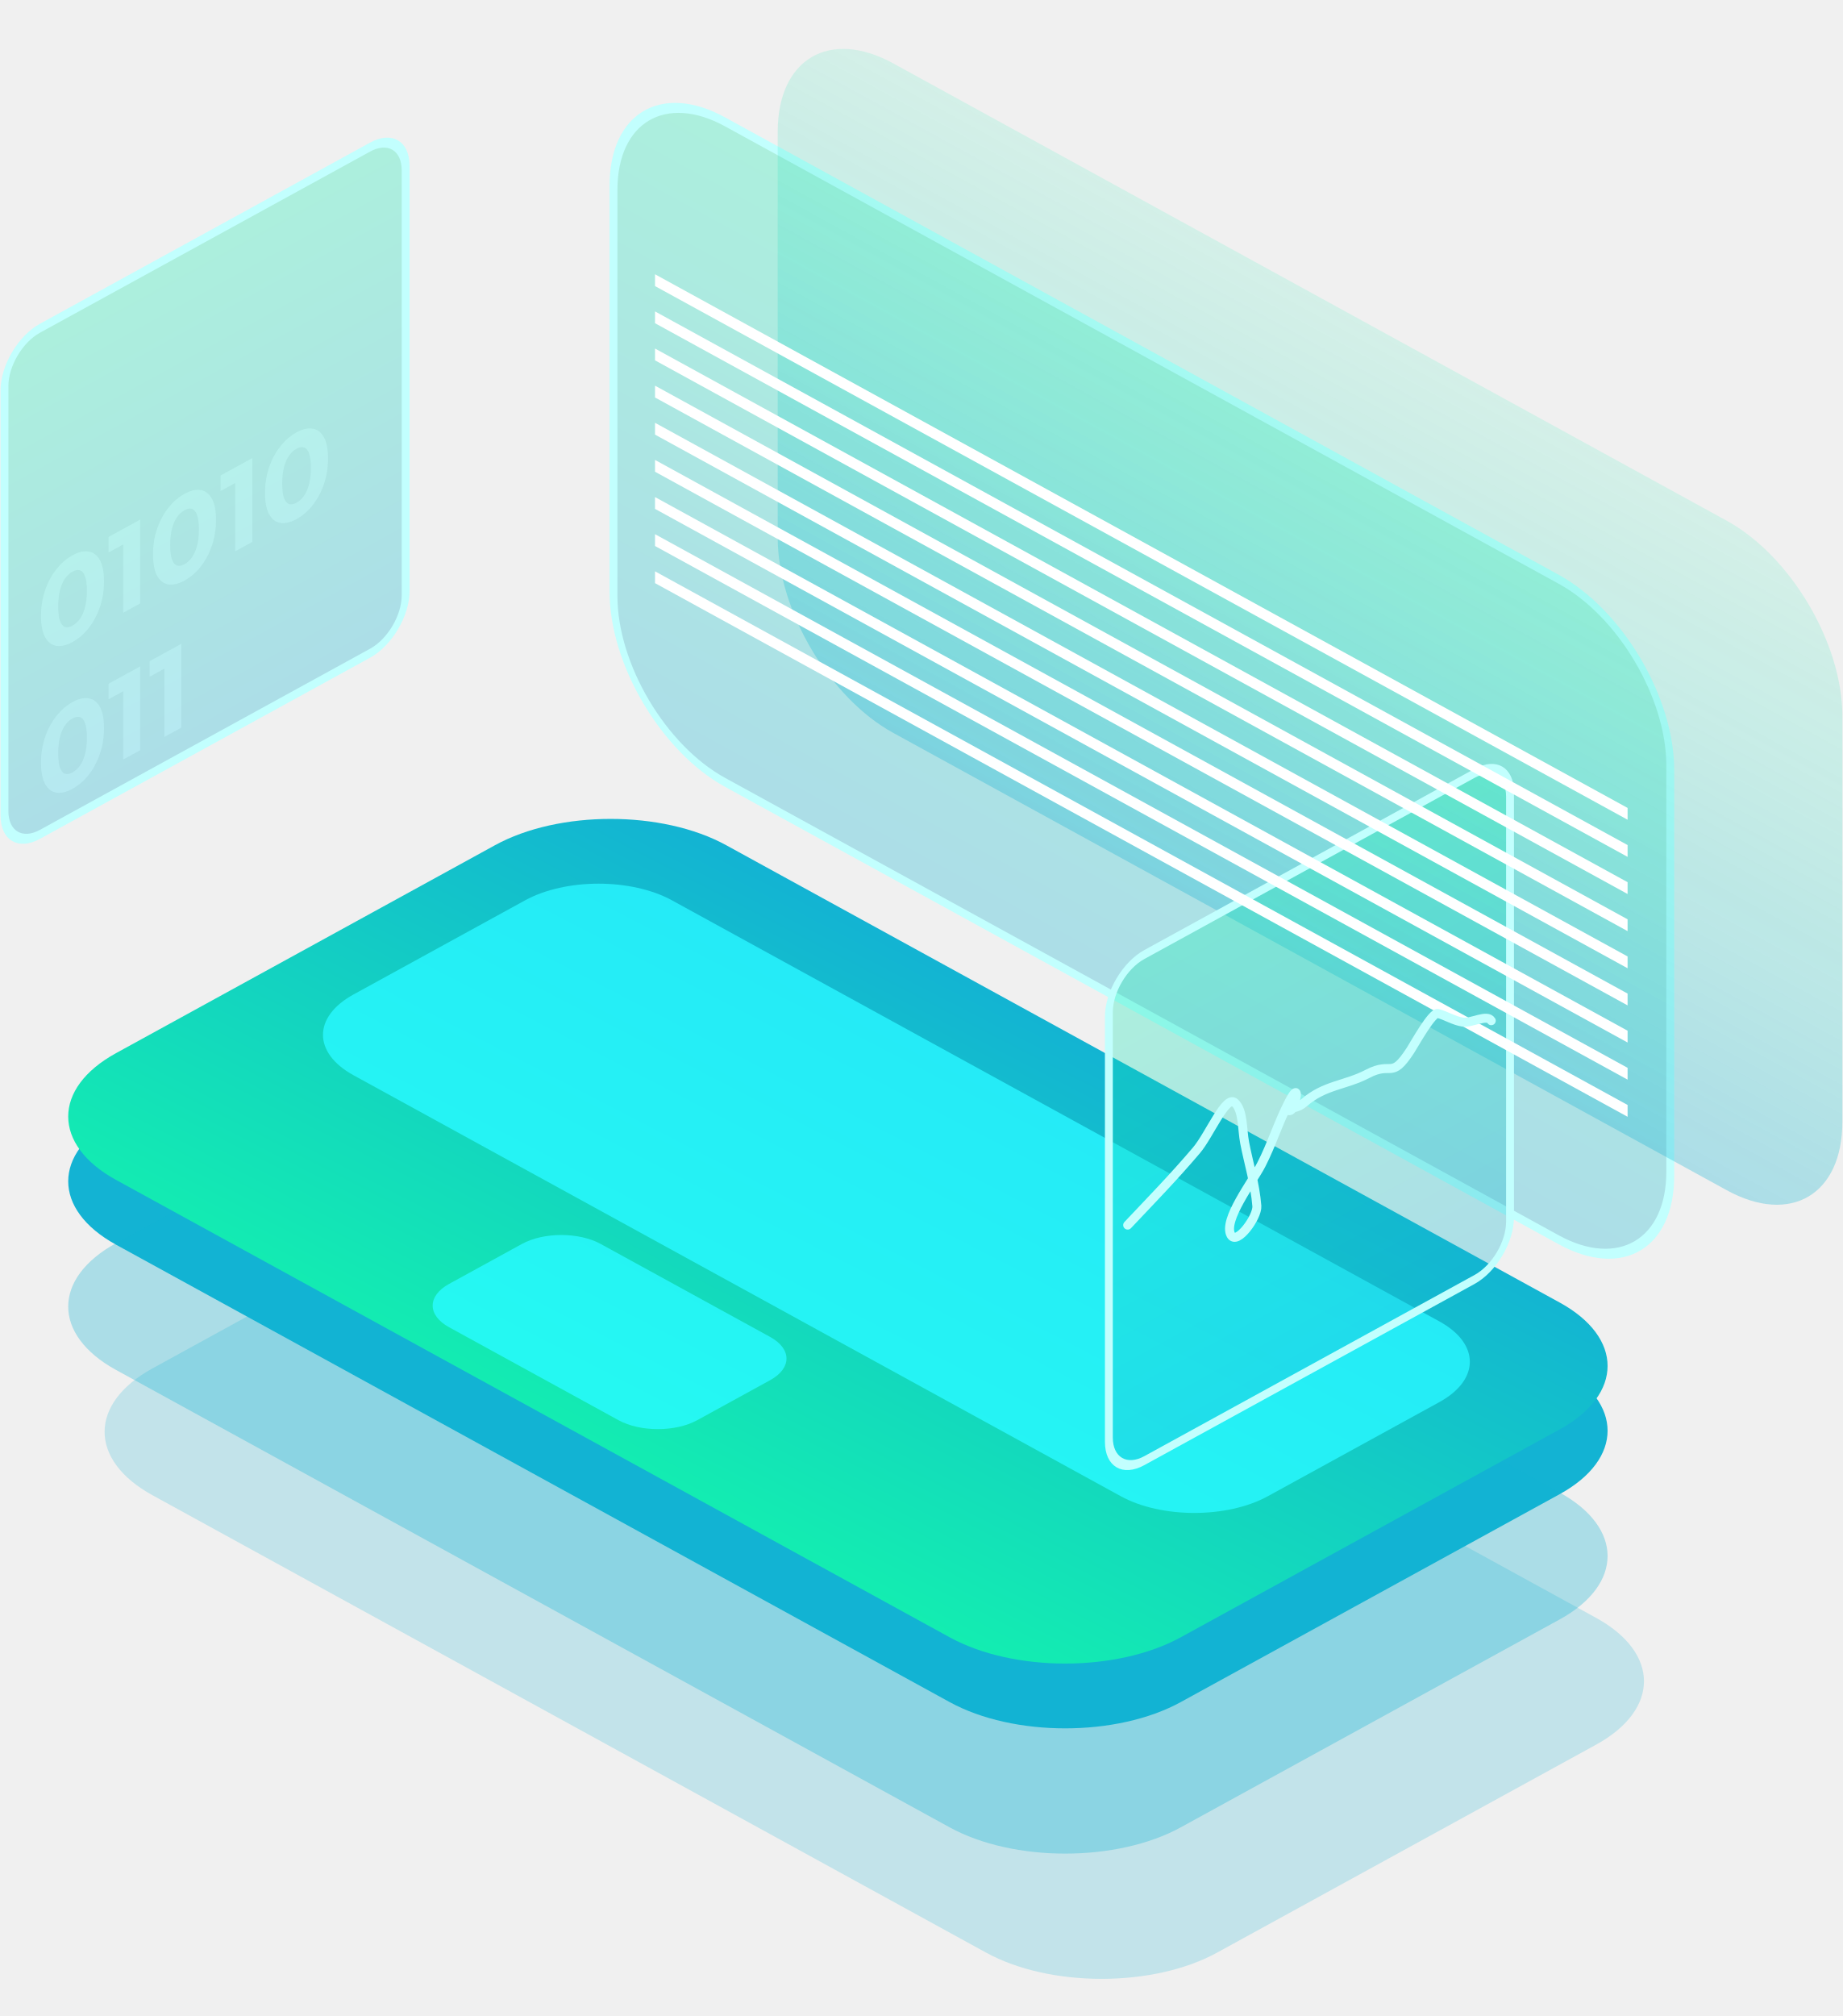
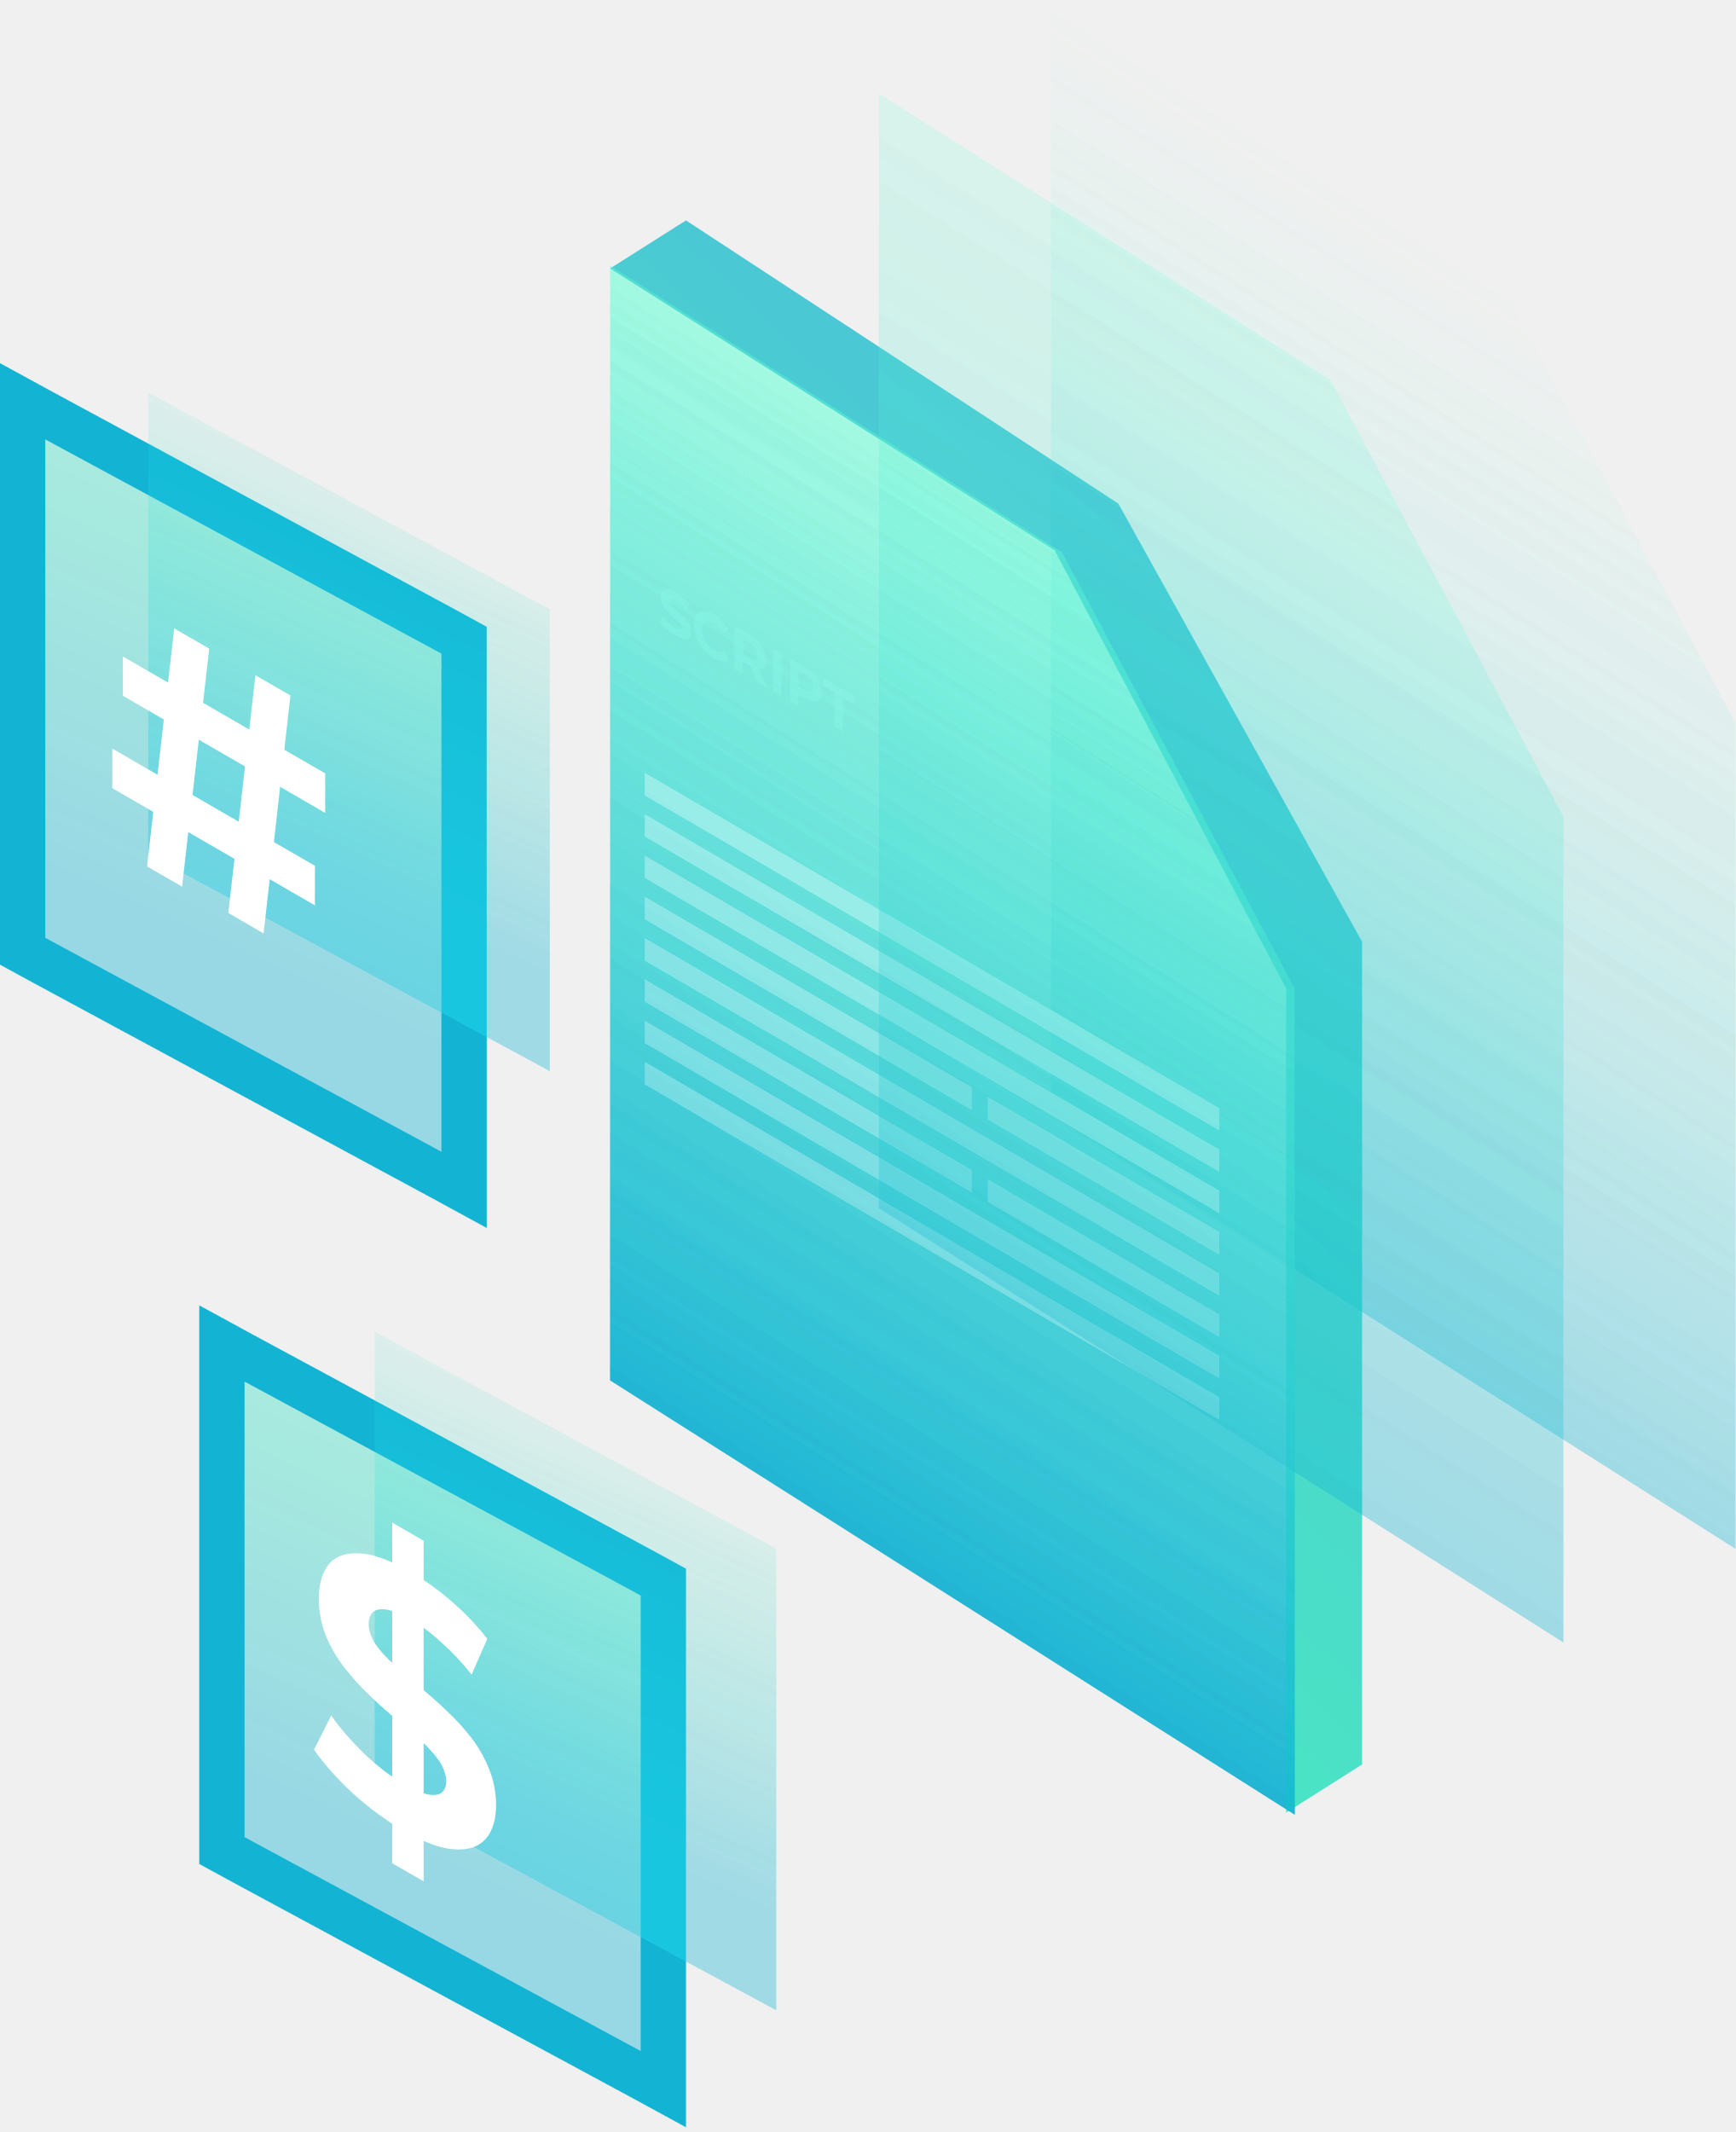
- <svg xmlns="http://www.w3.org/2000/svg" fill="none" viewBox="-0.18 0 615.18 673">
-   <rect width="405.476" height="232.343" rx="44" transform="matrix(0.876746 0.480953 -0.876746 0.480953 215.852 366.238)" fill="url(#paint0_linear_149_3)" />
-   <rect width="405.476" height="232.343" rx="44" transform="matrix(0.876746 0.480953 -0.876746 0.480953 203.703 282.609)" fill="url(#paint1_linear_149_3)" />
-   <rect width="405.476" height="232.343" rx="44" transform="matrix(0.876746 0.480953 -0.876746 0.480953 203.703 324.424)" fill="url(#paint2_linear_149_3)" />
-   <g style="mix-blend-mode:screen">
-     <path d="M24.029 214.327C22.019 215.43 20.218 215.858 18.628 215.61C17.039 215.336 15.788 214.368 14.876 212.709C13.964 211.049 13.508 208.686 13.508 205.619C13.508 202.552 13.964 199.689 14.876 197.029C15.788 194.368 17.039 192.042 18.628 190.05C20.218 188.031 22.019 186.47 24.029 185.367C26.063 184.252 27.864 183.837 29.43 184.125C31.02 184.373 32.271 185.326 33.182 186.986C34.094 188.646 34.55 191.009 34.55 194.076C34.55 197.143 34.094 200.006 33.182 202.666C32.271 205.326 31.02 207.666 29.43 209.685C27.864 211.664 26.063 213.212 24.029 214.327ZM24.029 208.847C24.988 208.322 25.818 207.56 26.519 206.562C27.244 205.551 27.805 204.269 28.203 202.718C28.623 201.154 28.834 199.318 28.834 197.212C28.834 195.105 28.623 193.501 28.203 192.398C27.805 191.283 27.244 190.617 26.519 190.402C25.818 190.173 24.988 190.322 24.029 190.847C23.094 191.36 22.264 192.122 21.539 193.133C20.838 194.131 20.277 195.413 19.856 196.977C19.459 198.528 19.26 200.357 19.26 202.464C19.26 204.57 19.459 206.181 19.856 207.297C20.277 208.399 20.838 209.065 21.539 209.293C22.264 209.509 23.094 209.36 24.029 208.847ZM40.961 204.559V178.959L43.416 180.412L36.051 184.453V179.253L46.642 173.443V201.443L40.961 204.559ZM61.428 193.812C59.417 194.915 57.617 195.342 56.027 195.094C54.437 194.82 53.187 193.853 52.275 192.193C51.363 190.533 50.907 188.17 50.907 185.103C50.907 182.037 51.363 179.173 52.275 176.513C53.187 173.853 54.437 171.527 56.027 169.534C57.617 167.516 59.417 165.955 61.428 164.852C63.462 163.736 65.262 163.322 66.829 163.609C68.419 163.857 69.669 164.811 70.581 166.471C71.493 168.13 71.949 170.494 71.949 173.56C71.949 176.627 71.493 179.49 70.581 182.151C69.669 184.811 68.419 187.15 66.829 189.169C65.262 191.148 63.462 192.696 61.428 193.812ZM61.428 188.332C62.387 187.806 63.217 187.044 63.918 186.046C64.643 185.035 65.204 183.754 65.601 182.202C66.022 180.638 66.233 178.803 66.233 176.696C66.233 174.589 66.022 172.985 65.601 171.882C65.204 170.767 64.643 170.102 63.918 169.886C63.217 169.657 62.387 169.806 61.428 170.332C60.493 170.845 59.663 171.607 58.938 172.618C58.237 173.616 57.675 174.897 57.255 176.461C56.857 178.012 56.658 179.841 56.658 181.948C56.658 184.055 56.857 185.666 57.255 186.781C57.675 187.884 58.237 188.549 58.938 188.778C59.663 188.993 60.493 188.845 61.428 188.332ZM78.36 184.044V158.444L80.815 159.897L73.45 163.937V158.737L84.041 152.927V180.927L78.36 184.044ZM98.827 173.296C96.816 174.399 95.016 174.827 93.426 174.579C91.836 174.304 90.585 173.337 89.674 171.677C88.762 170.017 88.306 167.654 88.306 164.588C88.306 161.521 88.762 158.657 89.674 155.997C90.585 153.337 91.836 151.011 93.426 149.019C95.016 147 96.816 145.439 98.827 144.336C100.861 143.22 102.661 142.806 104.227 143.093C105.817 143.341 107.068 144.295 107.98 145.955C108.892 147.615 109.348 149.978 109.348 153.045C109.348 156.111 108.892 158.975 107.98 161.635C107.068 164.295 105.817 166.635 104.227 168.653C102.661 170.633 100.861 172.18 98.827 173.296ZM98.827 167.816C99.785 167.29 100.615 166.528 101.317 165.53C102.041 164.519 102.603 163.238 103 161.687C103.421 160.123 103.631 158.287 103.631 156.181C103.631 154.074 103.421 152.469 103 151.367C102.603 150.251 102.041 149.586 101.317 149.37C100.615 149.142 99.785 149.29 98.827 149.816C97.891 150.329 97.062 151.091 96.337 152.102C95.635 153.1 95.074 154.381 94.653 155.945C94.256 157.497 94.057 159.326 94.057 161.433C94.057 163.539 94.256 165.15 94.653 166.265C95.074 167.368 95.635 168.033 96.337 168.262C97.062 168.478 97.891 168.329 98.827 167.816ZM24.029 263.327C22.019 264.43 20.218 264.858 18.628 264.61C17.039 264.336 15.788 263.368 14.876 261.709C13.964 260.049 13.508 257.686 13.508 254.619C13.508 251.552 13.964 248.689 14.876 246.029C15.788 243.368 17.039 241.042 18.628 239.05C20.218 237.031 22.019 235.47 24.029 234.367C26.063 233.252 27.864 232.837 29.43 233.125C31.02 233.373 32.271 234.326 33.182 235.986C34.094 237.646 34.55 240.009 34.55 243.076C34.55 246.143 34.094 249.006 33.182 251.666C32.271 254.326 31.02 256.666 29.43 258.685C27.864 260.664 26.063 262.212 24.029 263.327ZM24.029 257.847C24.988 257.322 25.818 256.56 26.519 255.562C27.244 254.551 27.805 253.269 28.203 251.718C28.623 250.154 28.834 248.318 28.834 246.212C28.834 244.105 28.623 242.501 28.203 241.398C27.805 240.283 27.244 239.617 26.519 239.402C25.818 239.173 24.988 239.322 24.029 239.847C23.094 240.36 22.264 241.122 21.539 242.133C20.838 243.131 20.277 244.413 19.856 245.977C19.459 247.528 19.26 249.357 19.26 251.464C19.26 253.57 19.459 255.181 19.856 256.297C20.277 257.399 20.838 258.065 21.539 258.293C22.264 258.509 23.094 258.36 24.029 257.847ZM40.961 253.559V227.959L43.416 229.412L36.051 233.453V228.253L46.642 222.443V250.443L40.961 253.559ZM54.695 246.025V220.425L57.15 221.879L49.785 225.919V220.719L60.376 214.909V242.909L54.695 246.025Z" fill="white" />
+ <svg xmlns="http://www.w3.org/2000/svg" version="1.1" viewBox="0 0 574.8 706">
+   <defs>
+     <style>
+       .st0 {
+         fill: url(#linear-gradient14);
+       }
+ 
+       .st0, .st1, .st2, .st3, .st4, .st5, .st6, .st7, .st8, .st9 {
+         fill-rule: evenodd;
+       }
+ 
+       .st1 {
+         fill: url(#linear-gradient15);
+       }
+ 
+       .st2 {
+         fill: url(#linear-gradient11);
+       }
+ 
+       .st3 {
+         fill: url(#linear-gradient10);
+       }
+ 
+       .st4 {
+         fill: url(#linear-gradient12);
+       }
+ 
+       .st5 {
+         fill: url(#linear-gradient13);
+       }
+ 
+       .st10 {
+         fill: url(#linear-gradient2);
+       }
+ 
+       .st11 {
+         fill: url(#linear-gradient3);
+       }
+ 
+       .st12 {
+         fill: url(#linear-gradient6);
+       }
+ 
+       .st13 {
+         fill: url(#linear-gradient7);
+       }
+ 
+       .st14 {
+         fill: url(#linear-gradient5);
+       }
+ 
+       .st15 {
+         fill: url(#linear-gradient4);
+       }
+ 
+       .st16 {
+         isolation: isolate;
+       }
+ 
+       .st17 {
+         fill: #fff;
+       }
+ 
+       .st18 {
+         mix-blend-mode: screen;
+       }
+ 
+       .st6 {
+         fill: url(#linear-gradient);
+       }
+ 
+       .st7 {
+         fill: url(#linear-gradient1);
+       }
+ 
+       .st8 {
+         fill: url(#linear-gradient8);
+       }
+ 
+       .st9 {
+         fill: url(#linear-gradient9);
+       }
+ 
+       .st19 {
+         fill: none;
+         stroke: #13b3d3;
+         stroke-width: 15px;
+       }
+     </style>
+     <linearGradient id="linear-gradient" x1="544.9" y1="575.1" x2="377.9" y2="311.9" gradientTransform="translate(0 700) scale(1 -1)" gradientUnits="userSpaceOnUse">
+       <stop offset="0" stop-color="#6cffd7" stop-opacity="0" />
+       <stop offset="1" stop-color="#13b3d3" stop-opacity=".2" />
+     </linearGradient>
+     <linearGradient id="linear-gradient1" x1="544.9" y1="575.1" x2="377.9" y2="311.9" gradientTransform="translate(0 700) scale(1 -1)" gradientUnits="userSpaceOnUse">
+       <stop offset="0" stop-color="#6cffd7" stop-opacity="0" />
+       <stop offset="1" stop-color="#13b3d3" stop-opacity=".2" />
+     </linearGradient>
+     <linearGradient id="linear-gradient2" x1="192.6" y1="231" x2="127.4" y2="90.2" gradientTransform="translate(0 700) scale(1 -1)" gradientUnits="userSpaceOnUse">
+       <stop offset="0" stop-color="#13edb1" stop-opacity=".3" />
+       <stop offset="1" stop-color="#13b3d3" stop-opacity=".4" />
+     </linearGradient>
+     <linearGradient id="linear-gradient3" x1="236.6" y1="246" x2="171.4" y2="105.2" gradientTransform="translate(0 700) scale(1 -1)" gradientUnits="userSpaceOnUse">
+       <stop offset="0" stop-color="#13edb1" stop-opacity="0" />
+       <stop offset="1" stop-color="#13b3d3" stop-opacity=".2" />
+     </linearGradient>
+     <linearGradient id="linear-gradient4" x1="236.6" y1="246" x2="171.4" y2="105.2" gradientTransform="translate(0 700) scale(1 -1)" gradientUnits="userSpaceOnUse">
+       <stop offset="0" stop-color="#13edb1" stop-opacity="0" />
+       <stop offset="1" stop-color="#13b3d3" stop-opacity=".2" />
+     </linearGradient>
+     <linearGradient id="linear-gradient5" x1="161.6" y1="557" x2="96.4" y2="416.2" gradientTransform="translate(0 700) scale(1 -1)" gradientUnits="userSpaceOnUse">
+       <stop offset="0" stop-color="#13edb1" stop-opacity="0" />
+       <stop offset="1" stop-color="#13b3d3" stop-opacity=".2" />
+     </linearGradient>
+     <linearGradient id="linear-gradient6" x1="161.6" y1="557" x2="96.4" y2="416.2" gradientTransform="translate(0 700) scale(1 -1)" gradientUnits="userSpaceOnUse">
+       <stop offset="0" stop-color="#13edb1" stop-opacity="0" />
+       <stop offset="1" stop-color="#13b3d3" stop-opacity=".2" />
+     </linearGradient>
+     <linearGradient id="linear-gradient7" x1="130.4" y1="545.7" x2="59.8" y2="391.1" gradientTransform="translate(0 700) scale(1 -1)" gradientUnits="userSpaceOnUse">
+       <stop offset="0" stop-color="#13edb1" stop-opacity=".3" />
+       <stop offset="1" stop-color="#13b3d3" stop-opacity=".4" />
+     </linearGradient>
+     <linearGradient id="linear-gradient8" x1="398.9" y1="487.1" x2="231.9" y2="223.9" gradientTransform="translate(0 700) scale(1 -1)" gradientUnits="userSpaceOnUse">
+       <stop offset="0" stop-color="#6cffd7" stop-opacity=".2" />
+       <stop offset="1" stop-color="#13b3d3" stop-opacity=".5" />
+     </linearGradient>
+     <linearGradient id="linear-gradient9" x1="398.9" y1="487.1" x2="231.9" y2="223.9" gradientTransform="translate(0 700) scale(1 -1)" gradientUnits="userSpaceOnUse">
+       <stop offset="0" stop-color="#6cffd7" stop-opacity=".2" />
+       <stop offset="1" stop-color="#13b3d3" stop-opacity=".5" />
+     </linearGradient>
+     <linearGradient id="linear-gradient10" x1="188.4" y1="216.6" x2="464.8" y2="510.2" gradientTransform="translate(0 700) scale(1 -1)" gradientUnits="userSpaceOnUse">
+       <stop offset="0" stop-color="#13edb1" stop-opacity=".5" />
+       <stop offset="1" stop-color="#13b3d3" stop-opacity=".5" />
+     </linearGradient>
+     <linearGradient id="linear-gradient11" x1="188.4" y1="216.6" x2="464.8" y2="510.2" gradientTransform="translate(0 700) scale(1 -1)" gradientUnits="userSpaceOnUse">
+       <stop offset="0" stop-color="#13edb1" stop-opacity=".5" />
+       <stop offset="1" stop-color="#13b3d3" stop-opacity=".5" />
+     </linearGradient>
+     <linearGradient id="linear-gradient12" x1="487.9" y1="544.1" x2="320.9" y2="280.9" gradientTransform="translate(0 700) scale(1 -1)" gradientUnits="userSpaceOnUse">
+       <stop offset="0" stop-color="#6cffd7" stop-opacity=".1" />
+       <stop offset="1" stop-color="#13b3d3" stop-opacity=".2" />
+     </linearGradient>
+     <linearGradient id="linear-gradient13" x1="487.9" y1="544.1" x2="320.9" y2="280.9" gradientTransform="translate(0 700) scale(1 -1)" gradientUnits="userSpaceOnUse">
+       <stop offset="0" stop-color="#6cffd7" stop-opacity=".1" />
+       <stop offset="1" stop-color="#13b3d3" stop-opacity=".2" />
+     </linearGradient>
+     <linearGradient id="linear-gradient14" x1="398.9" y1="487.1" x2="231.9" y2="223.9" gradientTransform="translate(0 700) scale(1 -1)" gradientUnits="userSpaceOnUse">
+       <stop offset="0" stop-color="#6cffd7" stop-opacity=".2" />
+       <stop offset="1" stop-color="#13b3d3" stop-opacity=".5" />
+     </linearGradient>
+     <linearGradient id="linear-gradient15" x1="398.9" y1="487.1" x2="231.9" y2="223.9" gradientTransform="translate(0 700) scale(1 -1)" gradientUnits="userSpaceOnUse">
+       <stop offset="0" stop-color="#6cffd7" stop-opacity=".2" />
+       <stop offset="1" stop-color="#13b3d3" stop-opacity=".5" />
+     </linearGradient>
+   </defs>
+   <g class="st16">
+     <g id="Layer_1">
+       <g id="Group_90">
+         <g id="Group_51">
+           <path id="Subtract" class="st6" d="M497.7,94.9L348.1,0v369.1l226.7,143.8V239.4l-77.1-144.5Z" />
+           <path id="Subtract_2" class="st7" d="M497.7,94.9L348.1,0v369.1l226.7,143.8V239.4l-77.1-144.5Z" />
+         </g>
+         <g id="Rectangle_90" class="st18">
+           <path class="st10" d="M80.1,448.5l-6.6-3.6v167.9l6.6,3.6,133,71.8,6.6,3.6v-167.9l-6.6-3.6-133-71.8Z" />
+           <path class="st19" d="M80.1,448.5l-6.6-3.6v167.9l6.6,3.6,133,71.8,6.6,3.6v-167.9l-6.6-3.6-133-71.8Z" />
+         </g>
+         <g id="Rectangle_203" class="st18">
+           <path class="st11" d="M124.1,441l133,71.8v152.9l-133-71.8v-152.9Z" />
+           <path class="st15" d="M124.1,441l133,71.8v152.9l-133-71.8v-152.9Z" />
+         </g>
+         <g id="Rectangle_204" class="st18">
+           <path class="st14" d="M49.1,130l133,71.8v152.9l-133-71.8v-152.9Z" />
+           <path class="st12" d="M49.1,130l133,71.8v152.9l-133-71.8v-152.9Z" />
+         </g>
+         <g id="Rectangle_202" class="st18">
+           <path class="st13" d="M14.1,136.5l-6.6-3.6v182.1l6.6,3.6,133,71.8,6.6,3.6v-182l-6.6-3.6L14.1,136.5Z" />
+           <path class="st19" d="M14.1,136.5l-6.6-3.6v182.1l6.6,3.6,133,71.8,6.6,3.6v-182l-6.6-3.6L14.1,136.5Z" />
+         </g>
+         <g id="_x23_" class="st18">
+           <path class="st17" d="M75.6,302.4l9-78.8,11.6,6.7-8.9,78.8-11.7-6.8ZM37.2,261v-13.1l67.1,38.8v13.1l-67.1-38.8ZM48.7,286.9l9-78.8,11.6,6.7-9,78.8-11.6-6.7ZM40.7,230.5v-13.1l67,38.7v13.1c.1,0-67-38.8-67-38.8Z" />
+         </g>
+         <g id="SCRIPT" class="st18">
+           <path class="st17" d="M223.5,210.4c-1-.6-1.9-1.2-2.8-2-.9-.8-1.6-1.6-2.1-2.4l1-1.9c.5.7,1.1,1.4,1.8,2.1.7.7,1.4,1.2,2.2,1.6.6.3,1,.5,1.3.6.3,0,.6,0,.8,0,.2-.1.2-.3.2-.6s-.1-.7-.4-1.1c-.3-.4-.6-.7-1-1.1-.4-.4-.9-.8-1.4-1.2-.5-.4-1-.9-1.5-1.4-.5-.5-1-1-1.4-1.5-.4-.5-.8-1.1-1-1.8-.3-.6-.4-1.3-.4-2.1s.2-1.4.6-1.9c.4-.4.9-.6,1.7-.6.8,0,1.7.4,2.9,1.1.8.4,1.5,1,2.3,1.6.7.6,1.4,1.3,2,2.1l-.9,2c-.6-.7-1.1-1.3-1.7-1.8-.6-.5-1.1-.9-1.7-1.2-.5-.3-1-.5-1.3-.6-.3,0-.6,0-.7.2-.1.1-.2.4-.2.7s.1.7.4,1.1c.3.4.6.7,1,1.1.4.4.9.8,1.4,1.2.5.4,1,.9,1.5,1.3.5.5,1,1,1.4,1.5.4.5.8,1.1,1,1.7.3.6.4,1.3.4,2.1s-.2,1.4-.6,1.8-1,.6-1.7.6c-.8,0-1.7-.4-2.9-1.1ZM236.4,217.8c-.9-.5-1.8-1.2-2.6-2-.8-.8-1.5-1.7-2.1-2.7-.6-1-1.1-2-1.4-3.1-.3-1.1-.5-2.1-.5-3.2s.2-1.9.5-2.6c.3-.7.8-1.2,1.4-1.5.6-.3,1.3-.4,2.1-.3.8.1,1.7.4,2.6,1,1.1.6,2,1.4,2.8,2.3.9.9,1.6,1.9,2.1,3.1l-1.8.9c-.4-.8-.9-1.5-1.4-2-.5-.6-1.1-1-1.7-1.4-.6-.3-1.1-.5-1.6-.6-.5,0-.9,0-1.2.2-.3.2-.6.5-.8.9-.2.4-.3,1-.3,1.7s0,1.3.3,2c.2.7.5,1.3.8,1.9.3.6.8,1.1,1.2,1.6.5.5,1,.9,1.6,1.2.6.3,1.2.5,1.7.6.5,0,1-.1,1.4-.5l1.8,3c-.6.5-1.3.7-2.1.6-.8,0-1.8-.4-2.9-1ZM243.3,221.5v-14l5.2,3c1.1.6,2,1.4,2.8,2.2.8.9,1.4,1.8,1.8,2.8.4,1,.6,2,.6,3.1s-.2,1.8-.6,2.3c-.4.5-1,.7-1.8.7-.8,0-1.7-.4-2.8-1l-3.7-2.1,1.2-.7v5.3l-2.8-1.6ZM251,226l-3-6.8,3,1.7,3.1,6.8-3-1.8ZM246.1,218.2l-1.2-2.2,3.5,2c.9.5,1.5.7,1.9.5.4-.2.6-.7.6-1.4s-.2-1.5-.6-2.2-1.1-1.3-1.9-1.8l-3.5-2,1.2-.8v7.9ZM256,228.9v-14l2.8,1.6v14l-2.8-1.6ZM261.7,232.2v-14l5.2,3c1.1.6,2,1.4,2.8,2.2.8.9,1.4,1.8,1.8,2.8.4,1,.6,2,.6,3.1s-.2,1.8-.6,2.3c-.4.5-1,.8-1.8.7-.8,0-1.7-.4-2.8-1l-3.7-2.1,1.2-.7v5.3l-2.8-1.6ZM264.5,228.8l-1.2-2.3,3.5,2c.9.5,1.5.7,1.9.5.4-.2.6-.6.6-1.4s-.2-1.5-.6-2.2c-.4-.7-1.1-1.3-1.9-1.8l-3.5-2,1.2-.8v7.9ZM276.4,240.7v-11.4l-3.9-2.2v-2.6l10.6,6.1v2.6l-3.9-2.2v11.4l-2.8-1.6Z" />
+         </g>
+         <g id="_x24_" class="st18">
+           <path class="st17" d="M129.9,617v-112.8l10.4,6v112.8l-10.4-6ZM133.6,606.2c-5.8-3.4-11.4-7.5-16.7-12.3-5.3-4.9-9.6-9.8-12.9-14.5l5.7-11.3c3.1,4.4,6.8,8.6,11,12.7,4.3,4.1,8.6,7.4,13,9.9,3.3,1.9,6,3.1,8,3.5,2.1.4,3.6.2,4.6-.6,1-.8,1.5-2.1,1.5-3.8s-.8-4.4-2.3-6.6c-1.5-2.2-3.5-4.5-6-6.7-2.5-2.3-5.3-4.7-8.3-7.2-3-2.5-6-5.2-9-8.1-3-2.8-5.7-5.9-8.2-9.1-2.5-3.2-4.5-6.7-6.1-10.5-1.5-3.8-2.3-7.9-2.3-12.4s1.1-8.5,3.3-11.2c2.3-2.7,5.7-3.9,10.2-3.6,4.6.2,10.3,2.3,17.1,6.3,4.6,2.6,9.1,5.9,13.5,9.7,4.4,3.8,8.3,7.9,11.7,12.3l-5.2,11.8c-3.4-4.2-6.8-7.8-10.2-10.8-3.4-3.1-6.7-5.6-10-7.4s-5.9-3-8-3.3c-2.1-.3-3.6,0-4.5.9-.9.8-1.4,2.2-1.4,4s.8,4.4,2.3,6.6c1.5,2.2,3.5,4.4,6,6.6,2.5,2.2,5.2,4.6,8.2,7.1,3,2.6,6.1,5.2,9,8,3,2.8,5.8,5.8,8.3,9,2.5,3.2,4.5,6.7,6,10.4,1.6,3.8,2.4,7.9,2.4,12.3s-1.1,8.4-3.4,11c-2.3,2.6-5.7,3.8-10.3,3.5-4.5-.2-10.2-2.3-17.1-6.3Z" />
+         </g>
+         <g id="Group_29">
+           <path id="Subtract_3" class="st8" d="M351.7,182.9l-149.6-94.9v369.1l226.7,143.8v-273.5l-77.1-144.5Z" />
+           <path id="Subtract_4" class="st9" d="M351.7,182.9l-149.6-94.9v369.1l226.7,143.8v-273.5l-77.1-144.5Z" />
+         </g>
+         <path id="Union" class="st3" d="M202.1,88.9l25.1-15.9,143.2,93.8h0s80.5,144.7,80.5,144.7h.2c0-.1,0,272.8,0,272.8l-25.1,15.9v-272.8h0s-76.8-145.4-76.8-145.4h-.2c0,.1-146.9-93.1-146.9-93.1Z" />
+         <g id="Group_30">
+           <g id="Rectangle_161" class="st18">
+             <polygon class="st17" points="213.6 256 403.8 367 403.8 374.3 213.6 263.4 213.6 256" />
+           </g>
+           <g id="Rectangle_164" class="st18">
+             <polygon class="st17" points="213.6 297 321.8 360.1 321.8 367.5 213.6 304.4 213.6 297" />
+           </g>
+           <g id="Rectangle_169" class="st18">
+             <polygon class="st17" points="327.2 363.3 403.8 408 403.8 415.4 327.2 370.7 327.2 363.3" />
+           </g>
+           <g id="Rectangle_170" class="st18">
+             <polygon class="st17" points="327.2 390.6 403.8 435.3 403.8 442.7 327.2 398 327.2 390.6" />
+           </g>
+           <g id="Rectangle_163" class="st18">
+             <polygon class="st17" points="213.6 283.4 403.8 394.3 403.8 401.7 213.6 290.7 213.6 283.4" />
+           </g>
+           <g id="Rectangle_162" class="st18">
+             <polygon class="st17" points="213.6 269.7 403.8 380.7 403.8 388 213.6 277 213.6 269.7" />
+           </g>
+           <g id="Rectangle_165" class="st18">
+             <polygon class="st17" points="213.6 310.7 403.8 421.7 403.8 429 213.6 318.1 213.6 310.7" />
+           </g>
+           <g id="Rectangle_166" class="st18">
+             <polygon class="st17" points="213.6 351.7 403.8 462.7 403.8 470.1 213.6 359.1 213.6 351.7" />
+           </g>
+           <g id="Rectangle_167" class="st18">
+             <polygon class="st17" points="213.6 338.1 403.8 449 403.8 456.4 213.6 345.4 213.6 338.1" />
+           </g>
+           <g id="Rectangle_168" class="st18">
+             <polygon class="st17" points="213.6 324.4 321.8 387.5 321.8 394.8 213.6 331.7 213.6 324.4" />
+           </g>
+         </g>
+         <path id="Union_2" class="st2" d="M202.1,88.9l25.1-15.9,143.2,93.8h0s80.5,144.7,80.5,144.7h.2c0-.1,0,272.8,0,272.8l-25.1,15.9v-272.8h0s-76.8-145.4-76.8-145.4h-.2c0,.1-146.9-93.1-146.9-93.1Z" />
+         <g id="Group_41">
+           <g id="Rectangle_161_x5F_2" class="st18">
+             <polygon class="st17" points="213.6 256 403.8 367 403.8 374.3 213.6 263.4 213.6 256" />
+           </g>
+           <g id="Rectangle_164_x5F_2" class="st18">
+             <polygon class="st17" points="213.6 297 321.8 360.1 321.8 367.5 213.6 304.4 213.6 297" />
+           </g>
+           <g id="Rectangle_169_x5F_2" class="st18">
+             <polygon class="st17" points="327.2 363.3 403.8 408 403.8 415.4 327.2 370.7 327.2 363.3" />
+           </g>
+           <g id="Rectangle_170_x5F_2" class="st18">
+             <polygon class="st17" points="327.2 390.6 403.8 435.3 403.8 442.7 327.2 398 327.2 390.6" />
+           </g>
+           <g id="Rectangle_163_x5F_2" class="st18">
+             <polygon class="st17" points="213.6 283.4 403.8 394.3 403.8 401.7 213.6 290.7 213.6 283.4" />
+           </g>
+           <g id="Rectangle_162_x5F_2" class="st18">
+             <polygon class="st17" points="213.6 269.7 403.8 380.7 403.8 388 213.6 277 213.6 269.7" />
+           </g>
+           <g id="Rectangle_165_x5F_2" class="st18">
+             <polygon class="st17" points="213.6 310.7 403.8 421.7 403.8 429 213.6 318.1 213.6 310.7" />
+           </g>
+           <g id="Rectangle_166_x5F_2" class="st18">
+             <polygon class="st17" points="213.6 351.7 403.8 462.7 403.8 470.1 213.6 359.1 213.6 351.7" />
+           </g>
+           <g id="Rectangle_167_x5F_2" class="st18">
+             <polygon class="st17" points="213.6 338.1 403.8 449 403.8 456.4 213.6 345.4 213.6 338.1" />
+           </g>
+           <g id="Rectangle_168_x5F_2" class="st18">
+             <polygon class="st17" points="213.6 324.4 321.8 387.5 321.8 394.8 213.6 331.7 213.6 324.4" />
+           </g>
+         </g>
+         <g id="Group_50">
+           <path id="Subtract_5" class="st4" d="M440.7,125.9L291.1,31v369.1l226.7,143.8v-273.5l-77.1-144.5Z" />
+           <path id="Subtract_6" class="st5" d="M440.7,125.9L291.1,31v369.1l226.7,143.8v-273.5l-77.1-144.5Z" />
+         </g>
+         <g id="Group_40">
+           <path id="Subtract_7" class="st0" d="M351.7,182.9l-149.6-94.9v369.1l226.7,143.8v-273.5l-77.1-144.5Z" />
+           <path id="Subtract_8" class="st1" d="M351.7,182.9l-149.6-94.9v369.1l226.7,143.8v-273.5l-77.1-144.5Z" />
+         </g>
+       </g>
+     </g>
  </g>
-   <rect width="405.476" height="232.343" rx="44" transform="matrix(0.876746 0.480953 -0.876746 0.480953 203.703 260.981)" fill="url(#paint3_linear_149_3)" />
-   <g style="mix-blend-mode:screen">
-     <rect width="94.547" height="57.772" rx="15" transform="matrix(0.876746 0.480953 -0.876746 0.480953 187.242 408.054)" fill="url(#paint4_linear_149_3)" />
-   </g>
-   <g style="mix-blend-mode:screen">
-     <rect width="348.24" height="121.342" rx="28" transform="matrix(0.876746 0.480953 -0.876746 0.480953 199.672 287.106)" fill="url(#paint5_linear_149_3)" />
-   </g>
-   <rect x="1.315" y="2.221" width="402.476" height="220.492" rx="42.5" transform="matrix(0.876746 0.480953 0 1 203.514 17.3909)" fill="url(#paint6_linear_149_3)" stroke="#C2FFFE" stroke-width="3" />
-   <rect width="405.476" height="223.492" rx="44" transform="matrix(0.876746 0.480953 0 1 259.5 0)" fill="url(#paint7_linear_149_3)" />
-   <rect x="1.315" y="0.779" width="152.779" height="168.954" rx="13.5" transform="matrix(0.876746 -0.480953 0 1 0.162093 115.927)" fill="url(#paint8_linear_149_3)" stroke="#C2FFFE" stroke-width="3" />
-   <rect x="1.315" y="0.779" width="152.779" height="168.954" rx="13.5" transform="matrix(0.876746 -0.480953 0 1 368.928 325.002)" fill="url(#paint9_linear_149_3)" stroke="#C2FFFE" stroke-width="3" />
-   <g style="mix-blend-mode:screen">
-     <rect width="370.409" height="3.944" transform="matrix(0.876746 0.480953 0 1 218.531 91.5586)" fill="#FEFEFE" />
-     <rect width="370.409" height="3.944" transform="matrix(0.876746 0.480953 0 1 218.531 116.35)" fill="#FEFEFE" />
-     <rect width="370.409" height="3.944" transform="matrix(0.876746 0.480953 0 1 218.531 103.955)" fill="#FEFEFE" />
-     <rect width="370.409" height="3.944" transform="matrix(0.876746 0.480953 0 1 218.531 165.932)" fill="#FEFEFE" />
-     <rect width="370.409" height="3.944" transform="matrix(0.876746 0.480953 0 1 218.531 190.723)" fill="#FEFEFE" />
-     <rect width="370.409" height="3.944" transform="matrix(0.876746 0.480953 0 1 218.531 178.326)" fill="#FEFEFE" />
-     <rect width="370.409" height="3.944" transform="matrix(0.876746 0.480953 0 1 218.531 128.745)" fill="#FEFEFE" />
-     <rect width="370.409" height="3.944" transform="matrix(0.876746 0.480953 0 1 218.531 153.536)" fill="#FEFEFE" />
-     <rect width="370.409" height="3.944" transform="matrix(0.876746 0.480953 0 1 218.531 141.141)" fill="#FEFEFE" />
-   </g>
-   <path d="M376.359 408.974C384.323 400.545 391.744 392.944 399.341 383.993C403.718 378.836 409.157 365.347 412.164 368.133C414.981 370.744 414.53 376.858 415.412 381.456C416.717 388.262 418.914 395.233 419.492 402.601C419.777 406.242 412.805 415.886 410.832 412.265C408.128 407.302 418.033 394.519 420.991 388.768C424.475 381.992 426.611 374.866 430.15 368.002C433.555 361.4 432.93 366.261 431.732 369.318C430.851 371.567 429.652 370.641 429.983 370.459C431.687 369.525 433.107 370.006 435.313 368.082C442.109 362.154 449.109 362.34 456.462 358.482C464.801 354.105 464.23 360.667 470.784 350.625C471.955 348.832 478.038 337.805 479.944 338.322C482.786 339.092 485.285 340.765 488.271 341.215C491.108 341.643 496.376 338.468 497.763 340.739" stroke="#C3FFFE" stroke-width="3" stroke-linecap="round" />
-   <defs>
-     <linearGradient id="paint0_linear_149_3" x1="202.738" y1="0" x2="202.738" y2="232.343" gradientUnits="userSpaceOnUse">
-       <stop offset="1" stop-color="#13B3D3" stop-opacity="0.21" />
-     </linearGradient>
-     <linearGradient id="paint1_linear_149_3" x1="202.738" y1="0" x2="202.738" y2="232.343" gradientUnits="userSpaceOnUse">
-       <stop offset="1" stop-color="#13B3D3" />
-     </linearGradient>
-     <linearGradient id="paint2_linear_149_3" x1="202.738" y1="0" x2="202.738" y2="232.343" gradientUnits="userSpaceOnUse">
-       <stop offset="1" stop-color="#13B3D3" stop-opacity="0.31" />
-     </linearGradient>
-     <linearGradient id="paint3_linear_149_3" x1="353.609" y1="232.343" x2="346.168" y2="-9.071" gradientUnits="userSpaceOnUse">
-       <stop stop-color="#13EDB1" />
-       <stop offset="1" stop-color="#13B3D3" />
-     </linearGradient>
-     <linearGradient id="paint4_linear_149_3" x1="69.808" y1="57.772" x2="63.687" y2="-3.867" gradientUnits="userSpaceOnUse">
-       <stop offset="1" stop-color="#13B3D3" />
-     </linearGradient>
-     <linearGradient id="paint5_linear_149_3" x1="257.12" y1="121.342" x2="249.741" y2="-8.982" gradientUnits="userSpaceOnUse">
-       <stop offset="1" stop-color="#13B3D3" />
-     </linearGradient>
-     <linearGradient id="paint6_linear_149_3" x1="202.738" y1="0" x2="202.738" y2="223.492" gradientUnits="userSpaceOnUse">
-       <stop stop-color="#13EDB1" stop-opacity="0.31" />
-       <stop offset="1" stop-color="#13B3D3" stop-opacity="0.31" />
-     </linearGradient>
-     <linearGradient id="paint7_linear_149_3" x1="202.738" y1="0" x2="202.738" y2="223.492" gradientUnits="userSpaceOnUse">
-       <stop stop-color="#13EDB1" stop-opacity="0.13" />
-       <stop offset="1" stop-color="#13B3D3" stop-opacity="0.31" />
-     </linearGradient>
-     <linearGradient id="paint8_linear_149_3" x1="77.89" y1="0" x2="77.89" y2="171.954" gradientUnits="userSpaceOnUse">
-       <stop stop-color="#13EDB1" stop-opacity="0.31" />
-       <stop offset="1" stop-color="#13B3D3" stop-opacity="0.31" />
-     </linearGradient>
-     <linearGradient id="paint9_linear_149_3" x1="77.89" y1="0" x2="77.89" y2="171.954" gradientUnits="userSpaceOnUse">
-       <stop stop-color="#13EDB1" stop-opacity="0.31" />
-       <stop offset="1" stop-color="#13B3D3" stop-opacity="0.31" />
-     </linearGradient>
-   </defs>
</svg>
